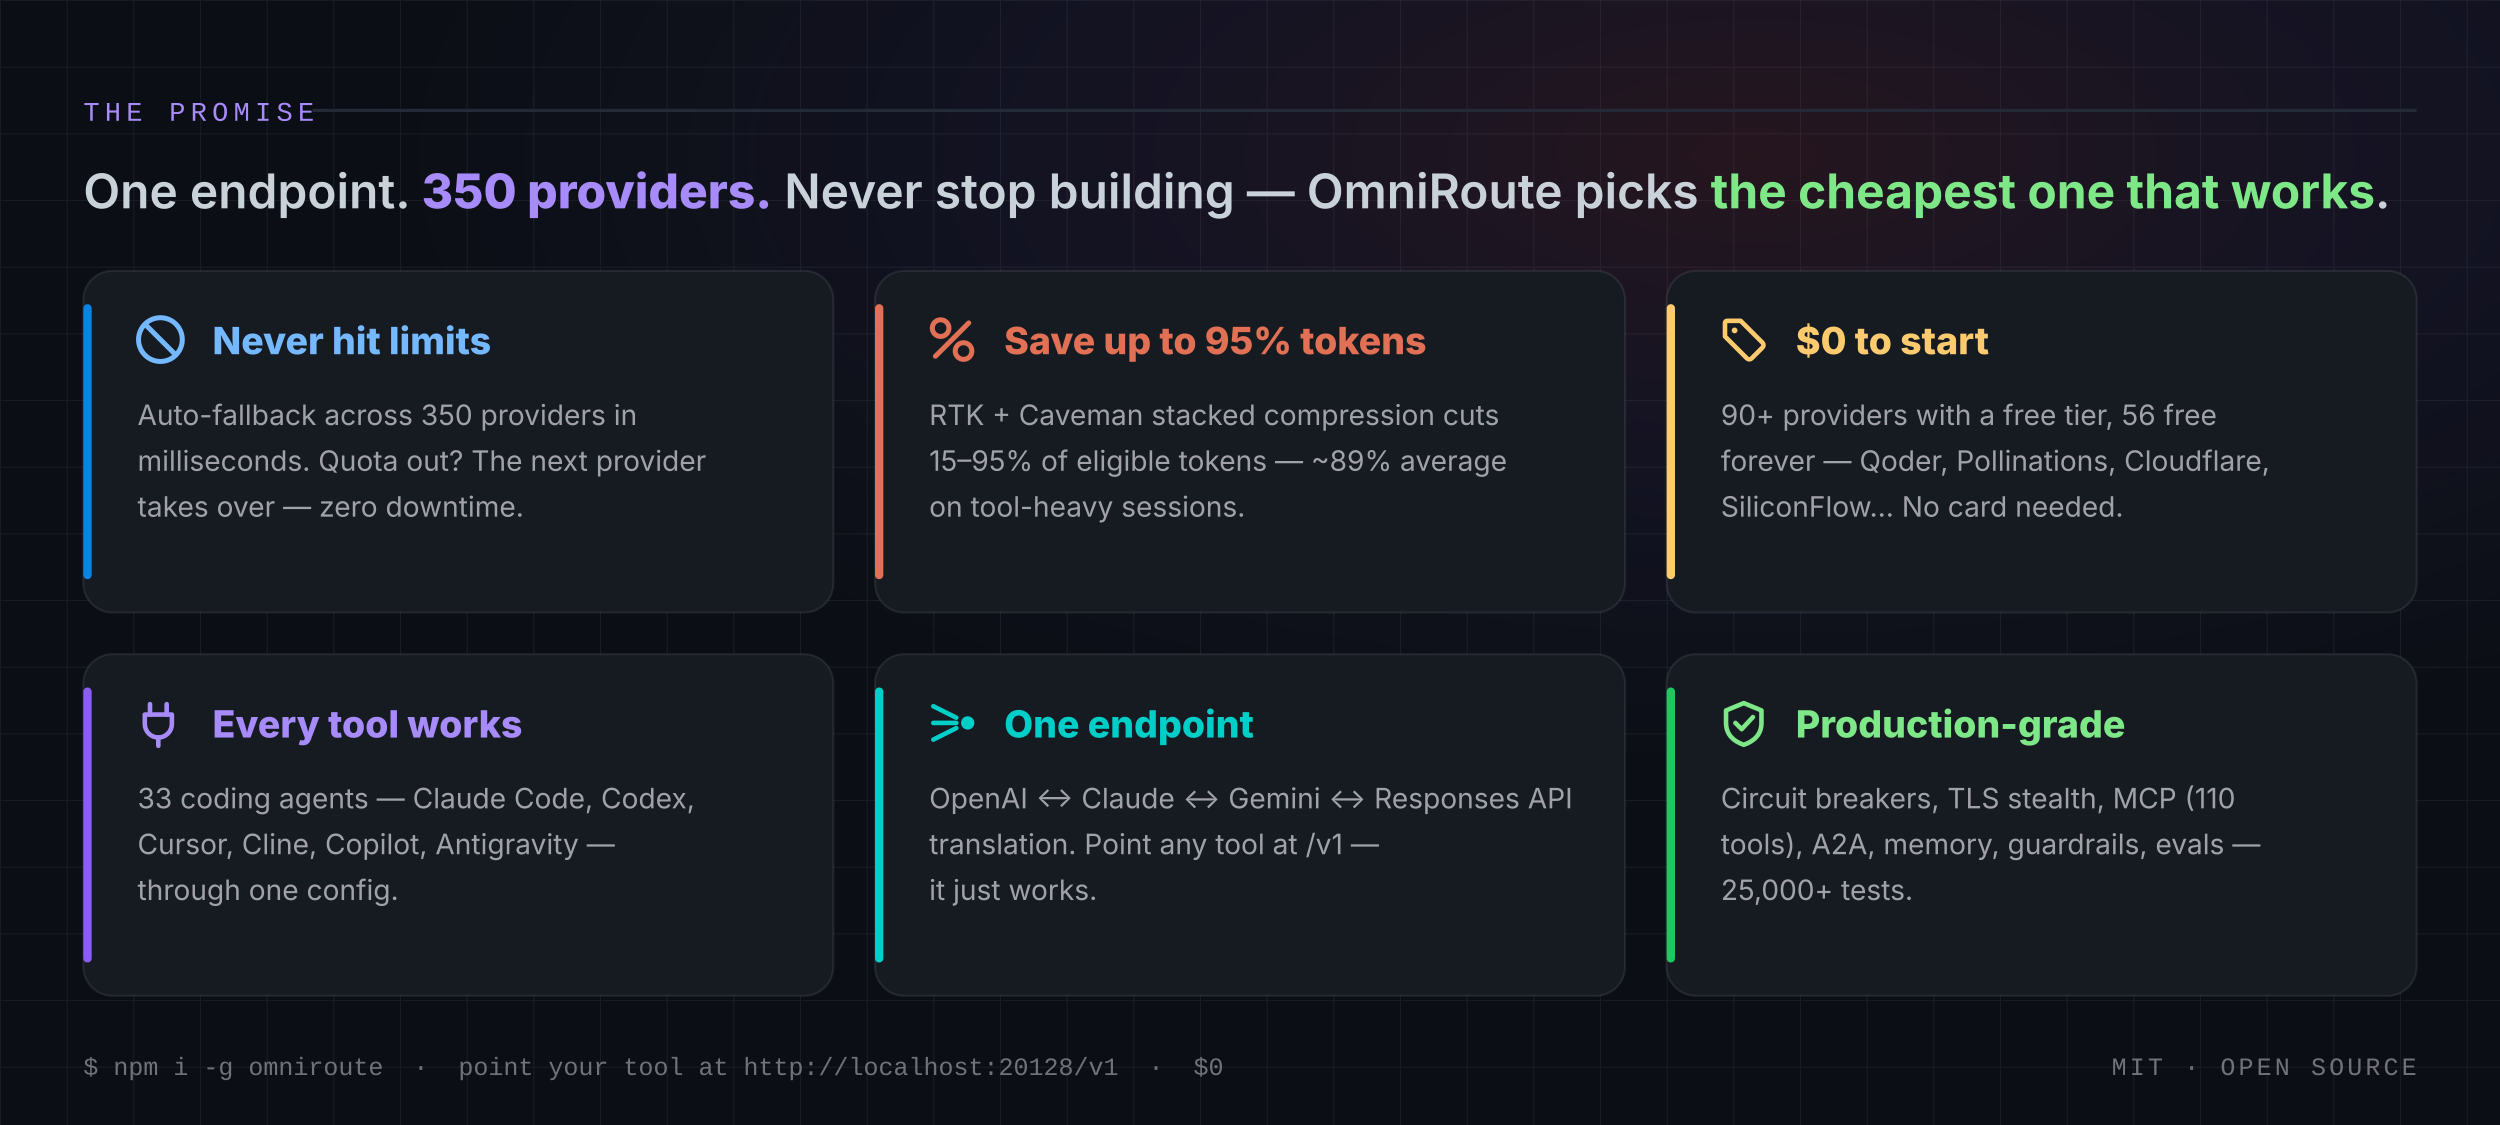
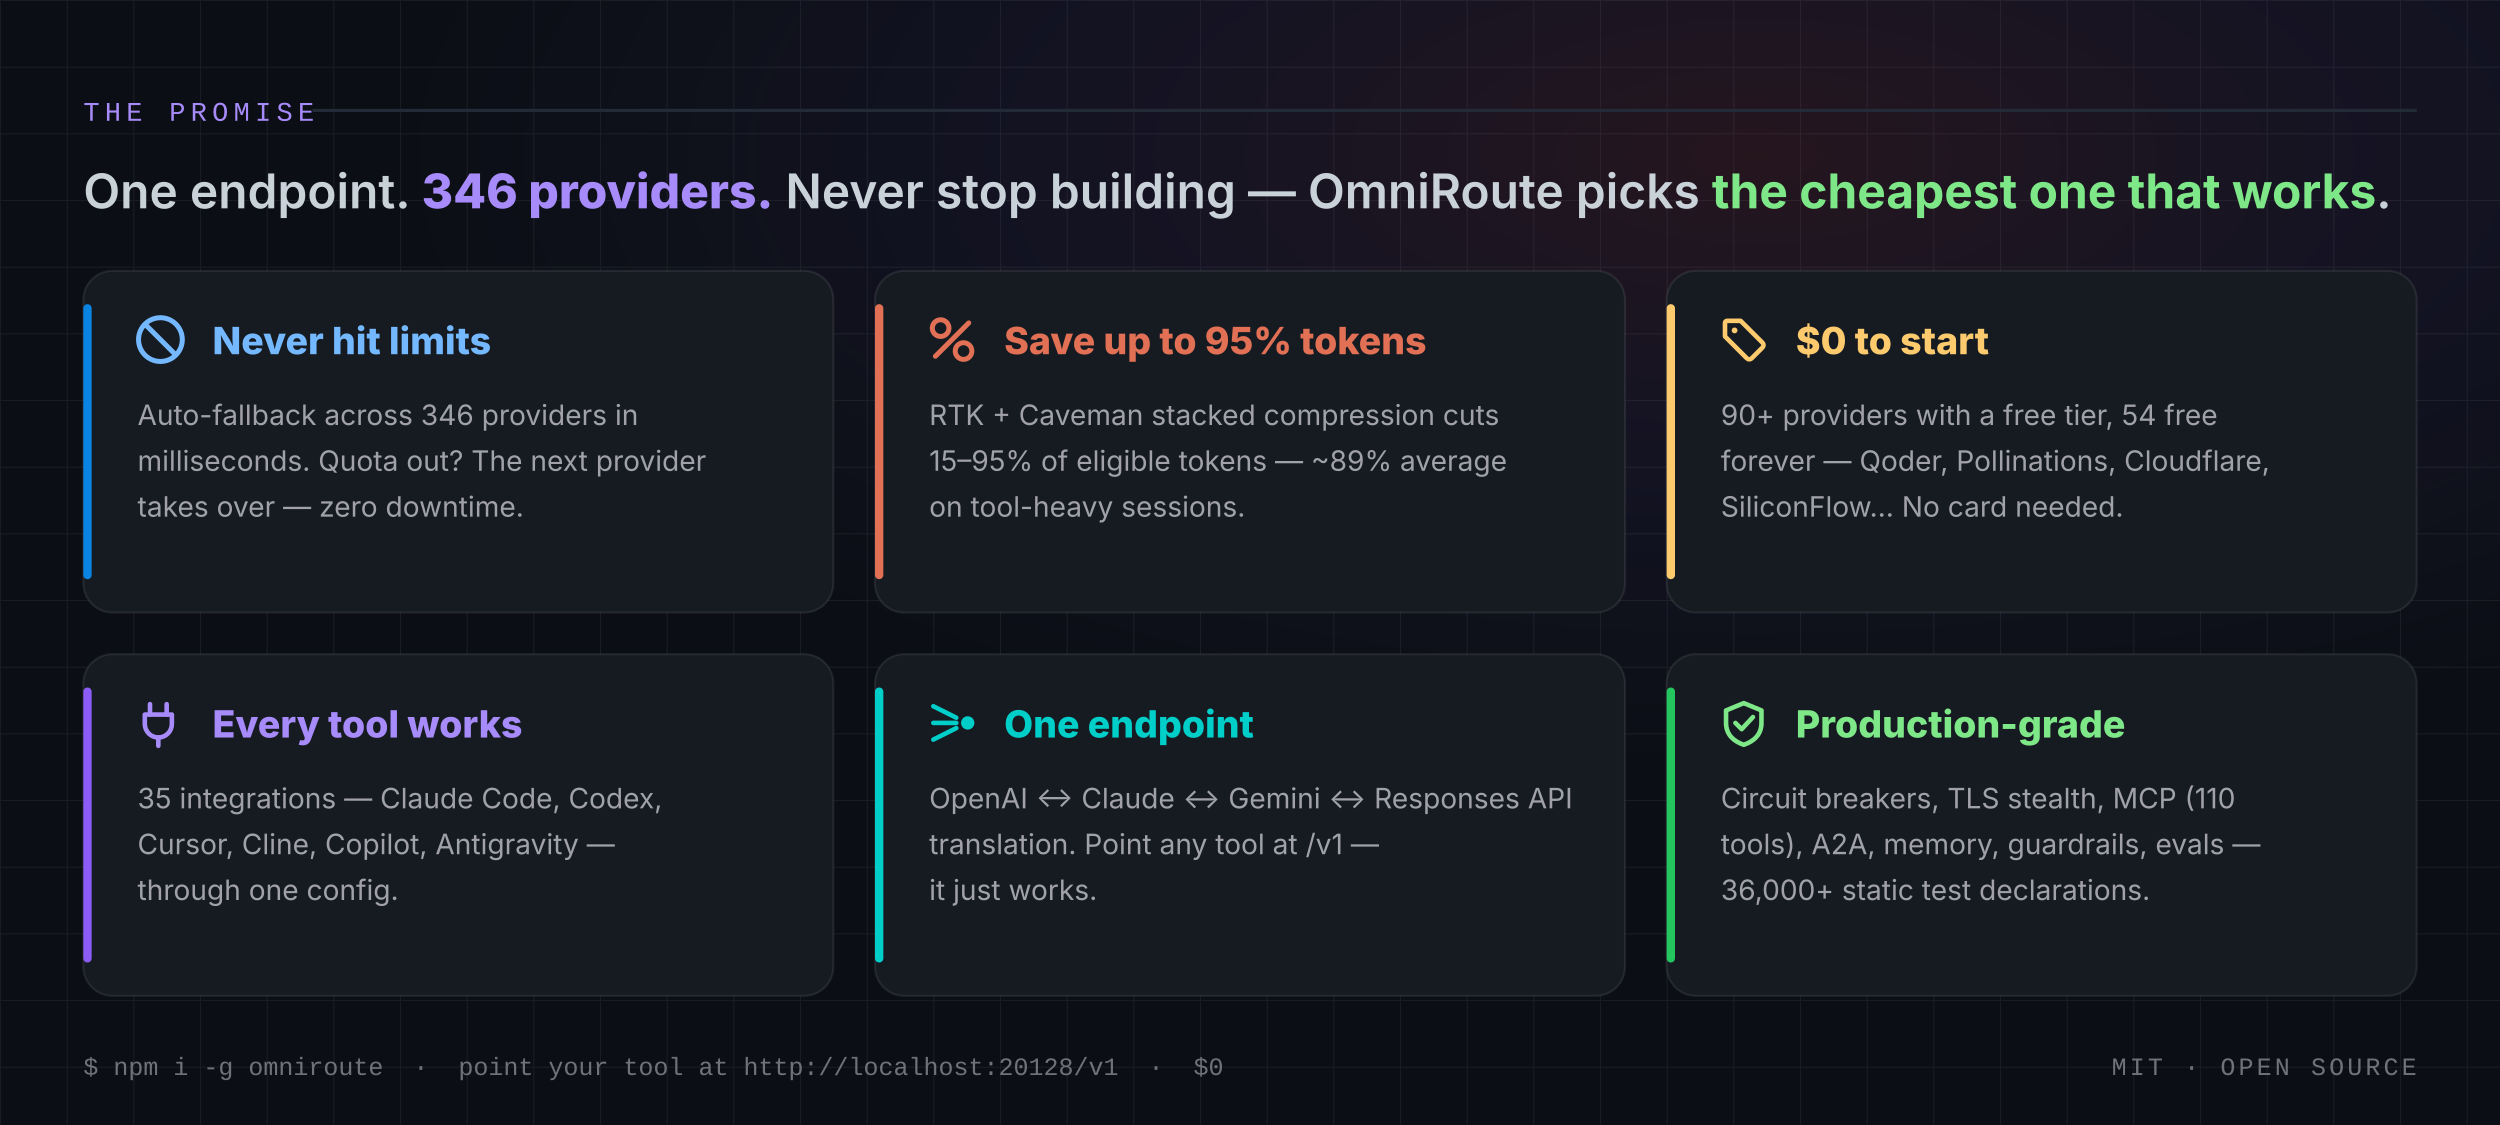
- <svg xmlns="http://www.w3.org/2000/svg" viewBox="0 0 1200 540" role="img" aria-label="The OmniRoute promise: one endpoint, 350 providers — never stop building, OmniRoute picks the cheapest one that works. Six pillars. Never hit limits: auto-fallback across 350 providers in milliseconds, quota out means the next provider takes over with zero downtime. Save up to 95 percent of tokens: RTK plus Caveman stacked compression cuts 15 to 95 percent of eligible tokens, about 89 percent average on tool-heavy sessions. Zero dollars to start: 90+ providers with a free tier, 56 free forever — Qoder, Pollinations, Cloudflare, SiliconFlow — no card needed. Every tool works: 33 coding agents including Claude Code, Codex, Cursor, Cline, Copilot and Antigravity through one config. One endpoint: OpenAI, Claude, Gemini and Responses API translation — point any tool at /v1 and it just works. Production-grade: circuit breakers, TLS stealth, MCP with 110 tools, A2A, memory, guardrails, evals — 25,000+ tests.">
+ <svg xmlns="http://www.w3.org/2000/svg" viewBox="0 0 1200 540" role="img" aria-label="The OmniRoute promise: one endpoint, 346 providers — never stop building, OmniRoute picks the cheapest one that works. Six pillars. Never hit limits: auto-fallback across 346 providers in milliseconds, quota out means the next provider takes over with zero downtime. Save up to 95 percent of tokens: RTK plus Caveman stacked compression cuts 15 to 95 percent of eligible tokens, about 89 percent average on tool-heavy sessions. Zero dollars to start: 90+ providers with a free tier, 54 recurring or keyless free forever — Qoder, Pollinations, Cloudflare, SiliconFlow — no card needed. Every tool works: 35 CLI and agent integrations including Claude Code, Codex, Cursor, Cline, Copilot and Antigravity through one config. One endpoint: OpenAI, Claude, Gemini and Responses API translation — point any tool at /v1 and it just works. Production-grade: circuit breakers, TLS stealth, MCP with 110 tools, A2A, memory, guardrails, evals — 36,000+ direct static test declarations across 5,085 tracked test files.">
  <defs>
    <pattern id="gridPaperP" width="32" height="32" patternUnits="userSpaceOnUse">
      <path d="M 32 0 L 0 0 0 32" fill="none" stroke="#ffffff" stroke-opacity="0.06" stroke-width="1" />
    </pattern>
    <radialGradient id="bgGlowP" cx="70%" cy="14%" r="55%">
      <stop offset="0%" stop-color="#e54d5e" stop-opacity="0.12" />
      <stop offset="55%" stop-color="#8b5cf6" stop-opacity="0.06" />
      <stop offset="100%" stop-color="#6366f1" stop-opacity="0" />
    </radialGradient>
  </defs>
  <rect width="1200" height="540" fill="#0b0e14" />
  <rect width="1200" height="540" fill="url(#gridPaperP)" />
  <rect width="1200" height="540" fill="url(#bgGlowP)" />
  <g>
    <text x="40" y="58" font-family="Consolas, 'Courier New', monospace" font-size="13" letter-spacing="2.5" fill="#a78bfa">THE PROMISE</text>
    <line x1="150" y1="53" x2="1160" y2="53" stroke="#232b38" stroke-width="1.5" />
  </g>
  <g>
-     <text x="40" y="100" font-family="Inter, 'Segoe UI', Arial, Helvetica, system-ui, sans-serif" font-size="23" font-weight="600" fill="#c9d1d9">One endpoint. <tspan fill="#a78bfa" font-weight="800">350 providers.</tspan> Never stop building — OmniRoute picks <tspan fill="#7ee787" font-weight="700">the cheapest one that works</tspan>.</text>
+     <text x="40" y="100" font-family="Inter, 'Segoe UI', Arial, Helvetica, system-ui, sans-serif" font-size="23" font-weight="600" fill="#c9d1d9">One endpoint. <tspan fill="#a78bfa" font-weight="800">346 providers.</tspan> Never stop building — OmniRoute picks <tspan fill="#7ee787" font-weight="700">the cheapest one that works</tspan>.</text>
  </g>
  <g font-family="Inter, 'Segoe UI', Arial, Helvetica, system-ui, sans-serif">
    <g>
      <rect x="40" y="130" width="360" height="164" rx="14" fill="#161b22" stroke="#ffffff" stroke-opacity="0.08" stroke-width="1" />
      <rect x="40" y="130" width="360" height="164" rx="14" fill="none" stroke="#74b9ff" stroke-width="1.5" opacity="0">
        <animate attributeName="opacity" values="0;0.9;0;0" keyTimes="0;0.055;0.12;1" dur="12s" begin="3s" repeatCount="indefinite" />
      </rect>
      <rect x="40" y="146" width="4" height="132" rx="2" fill="#0984e3" />
      <g transform="translate(66,152)" stroke="#74b9ff" stroke-width="2.4" fill="none" stroke-linecap="round">
        <circle cx="11" cy="11" r="10.5" />
        <line x1="3.9" y1="3.9" x2="18.1" y2="18.1" />
      </g>
      <text x="102" y="170" font-size="18" font-weight="800" fill="#74b9ff">Never hit limits</text>
-       <text x="66" y="204" font-size="13.5" fill="#a1a1aa">Auto-fallback across 350 providers in</text>
+       <text x="66" y="204" font-size="13.5" fill="#a1a1aa">Auto-fallback across 346 providers in</text>
      <text x="66" y="226" font-size="13.5" fill="#a1a1aa">milliseconds. Quota out? The next provider</text>
      <text x="66" y="248" font-size="13.5" fill="#a1a1aa">takes over — zero downtime.</text>
    </g>
    <g>
      <rect x="420" y="130" width="360" height="164" rx="14" fill="#161b22" stroke="#ffffff" stroke-opacity="0.08" stroke-width="1" />
      <rect x="420" y="130" width="360" height="164" rx="14" fill="none" stroke="#e17055" stroke-width="1.5" opacity="0">
        <animate attributeName="opacity" values="0;0;0.9;0;0" keyTimes="0;0.167;0.222;0.287;1" dur="12s" begin="3s" repeatCount="indefinite" />
      </rect>
      <rect x="420" y="146" width="4" height="132" rx="2" fill="#e17055" />
      <g transform="translate(446,152)" stroke="#e17055" stroke-width="2.4" fill="none" stroke-linecap="round">
        <circle cx="5.5" cy="5.5" r="4" />
        <circle cx="16.5" cy="16.5" r="4" />
        <line x1="19" y1="3" x2="3" y2="19" />
      </g>
      <text x="482" y="170" font-size="18" font-weight="800" fill="#e17055">Save up to 95% tokens</text>
      <text x="446" y="204" font-size="13.5" fill="#a1a1aa">RTK + Caveman stacked compression cuts</text>
      <text x="446" y="226" font-size="13.5" fill="#a1a1aa">15–95% of eligible tokens — ~89% average</text>
      <text x="446" y="248" font-size="13.5" fill="#a1a1aa">on tool-heavy sessions.</text>
    </g>
    <g>
      <rect x="800" y="130" width="360" height="164" rx="14" fill="#161b22" stroke="#ffffff" stroke-opacity="0.08" stroke-width="1" />
      <rect x="800" y="130" width="360" height="164" rx="14" fill="none" stroke="#fdcb6e" stroke-width="1.5" opacity="0">
        <animate attributeName="opacity" values="0;0;0.9;0;0" keyTimes="0;0.334;0.389;0.454;1" dur="12s" begin="3s" repeatCount="indefinite" />
      </rect>
      <rect x="800" y="146" width="4" height="132" rx="2" fill="#fdcb6e" />
      <g transform="translate(826,152)" stroke="#fdcb6e" stroke-width="2.2" fill="none" stroke-linecap="round" stroke-linejoin="round">
        <path d="M 2,9.5 L 2,3 A 1,1 0 0 1 3,2 L 9.5,2 L 20,12.5 A 1.6,1.6 0 0 1 20,14.8 L 14.8,20 A 1.6,1.6 0 0 1 12.5,20 Z" />
        <circle cx="6.6" cy="6.6" r="1.4" fill="#fdcb6e" stroke="none" />
      </g>
      <text x="862" y="170" font-size="18" font-weight="800" fill="#fdcb6e">$0 to start</text>
-       <text x="826" y="204" font-size="13.5" fill="#a1a1aa">90+ providers with a free tier, 56 free</text>
+       <text x="826" y="204" font-size="13.5" fill="#a1a1aa">90+ providers with a free tier, 54 free</text>
      <text x="826" y="226" font-size="13.5" fill="#a1a1aa">forever — Qoder, Pollinations, Cloudflare,</text>
      <text x="826" y="248" font-size="13.5" fill="#a1a1aa">SiliconFlow… No card needed.</text>
    </g>
    <g>
      <rect x="40" y="314" width="360" height="164" rx="14" fill="#161b22" stroke="#ffffff" stroke-opacity="0.08" stroke-width="1" />
      <rect x="40" y="314" width="360" height="164" rx="14" fill="none" stroke="#a78bfa" stroke-width="1.5" opacity="0">
        <animate attributeName="opacity" values="0;0;0.9;0;0" keyTimes="0;0.5;0.555;0.62;1" dur="12s" begin="3s" repeatCount="indefinite" />
      </rect>
      <rect x="40" y="330" width="4" height="132" rx="2" fill="#8b5cf6" />
      <g transform="translate(66,336)" stroke="#a78bfa" stroke-width="2.2" fill="none" stroke-linecap="round" stroke-linejoin="round">
        <path d="M 6,2 L 6,7 M 14,2 L 14,7" />
        <path d="M 3.5,7 L 16.5,7 L 16.5,11.5 A 6.5,6.5 0 0 1 10,18 A 6.5,6.5 0 0 1 3.5,11.5 Z" />
        <path d="M 10,18 L 10,22" />
      </g>
      <text x="102" y="354" font-size="18" font-weight="800" fill="#a78bfa">Every tool works</text>
-       <text x="66" y="388" font-size="13.5" fill="#a1a1aa">33 coding agents — Claude Code, Codex,</text>
+       <text x="66" y="388" font-size="13.5" fill="#a1a1aa">35 integrations — Claude Code, Codex,</text>
      <text x="66" y="410" font-size="13.5" fill="#a1a1aa">Cursor, Cline, Copilot, Antigravity —</text>
      <text x="66" y="432" font-size="13.5" fill="#a1a1aa">through one config.</text>
    </g>
    <g>
      <rect x="420" y="314" width="360" height="164" rx="14" fill="#161b22" stroke="#ffffff" stroke-opacity="0.08" stroke-width="1" />
      <rect x="420" y="314" width="360" height="164" rx="14" fill="none" stroke="#00cec9" stroke-width="1.5" opacity="0">
        <animate attributeName="opacity" values="0;0;0.9;0;0" keyTimes="0;0.667;0.722;0.787;1" dur="12s" begin="3s" repeatCount="indefinite" />
      </rect>
      <rect x="420" y="330" width="4" height="132" rx="2" fill="#00cec9" />
      <g transform="translate(446,336)" stroke="#00cec9" stroke-width="2.2" fill="none" stroke-linecap="round">
        <path d="M 2,3 L 13,8.5 M 2,11 L 13,11 M 2,19 L 13,13.5" />
        <circle cx="18.5" cy="11" r="3.2" fill="#00cec9" stroke="none" />
      </g>
      <text x="482" y="354" font-size="18" font-weight="800" fill="#00cec9">One endpoint</text>
      <text x="446" y="388" font-size="13.5" fill="#a1a1aa">OpenAI ↔ Claude ↔ Gemini ↔ Responses API</text>
      <text x="446" y="410" font-size="13.5" fill="#a1a1aa">translation. Point any tool at /v1 —</text>
      <text x="446" y="432" font-size="13.5" fill="#a1a1aa">it just works.</text>
    </g>
    <g>
      <rect x="800" y="314" width="360" height="164" rx="14" fill="#161b22" stroke="#ffffff" stroke-opacity="0.08" stroke-width="1" />
      <rect x="800" y="314" width="360" height="164" rx="14" fill="none" stroke="#7ee787" stroke-width="1.5" opacity="0">
        <animate attributeName="opacity" values="0;0;0.9;0;0" keyTimes="0;0.834;0.889;0.954;1" dur="12s" begin="3s" repeatCount="indefinite" />
      </rect>
      <rect x="800" y="330" width="4" height="132" rx="2" fill="#22c55e" />
      <g transform="translate(826,336)" stroke="#7ee787" stroke-width="2.2" fill="none" stroke-linecap="round" stroke-linejoin="round">
        <path d="M 11,1.5 L 19.5,5 L 19.5,11 C 19.5,16.5 16,19.8 11,21.5 C 6,19.8 2.5,16.5 2.5,11 L 2.5,5 Z" />
        <path d="M 7,11 L 10,14 L 15.4,8.2" />
      </g>
      <text x="862" y="354" font-size="18" font-weight="800" fill="#7ee787">Production-grade</text>
      <text x="826" y="388" font-size="13.5" fill="#a1a1aa">Circuit breakers, TLS stealth, MCP (110</text>
      <text x="826" y="410" font-size="13.5" fill="#a1a1aa">tools), A2A, memory, guardrails, evals —</text>
-       <text x="826" y="432" font-size="13.5" fill="#a1a1aa">25,000+ tests.</text>
+       <text x="826" y="432" font-size="13.5" fill="#a1a1aa">36,000+ static test declarations.</text>
    </g>
  </g>
  <g>
    <text x="40" y="516" font-family="Consolas, 'Courier New', monospace" font-size="12" fill="#71717a">$ npm i -g omniroute  ·  point your tool at http://localhost:20128/v1  ·  $0</text>
    <text x="1160" y="516" text-anchor="end" font-family="Consolas, 'Courier New', monospace" font-size="12" letter-spacing="1.5" fill="#71717a">MIT · OPEN SOURCE</text>
  </g>
</svg>
